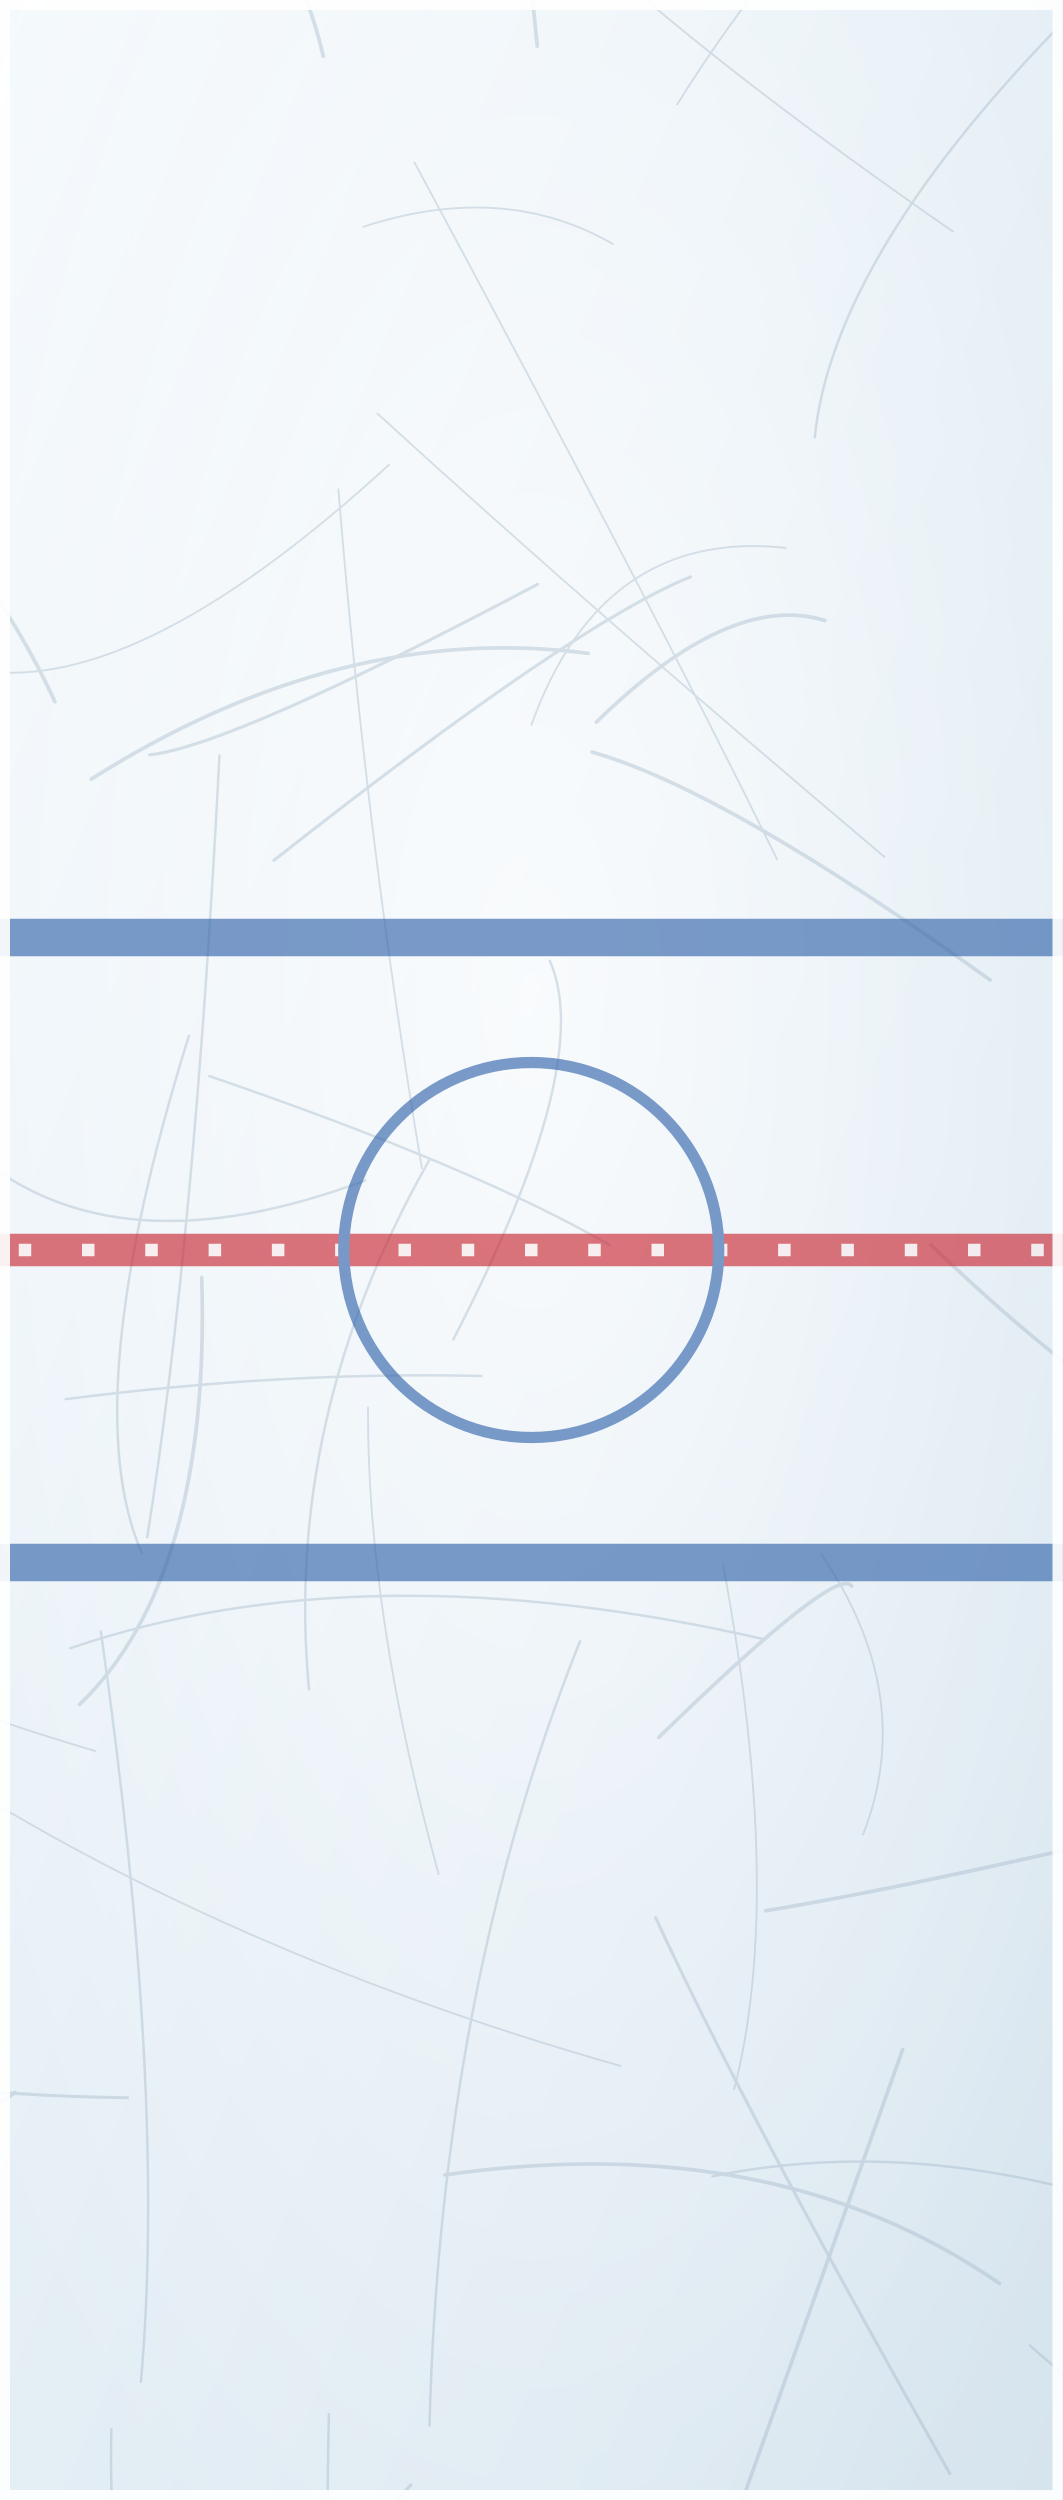
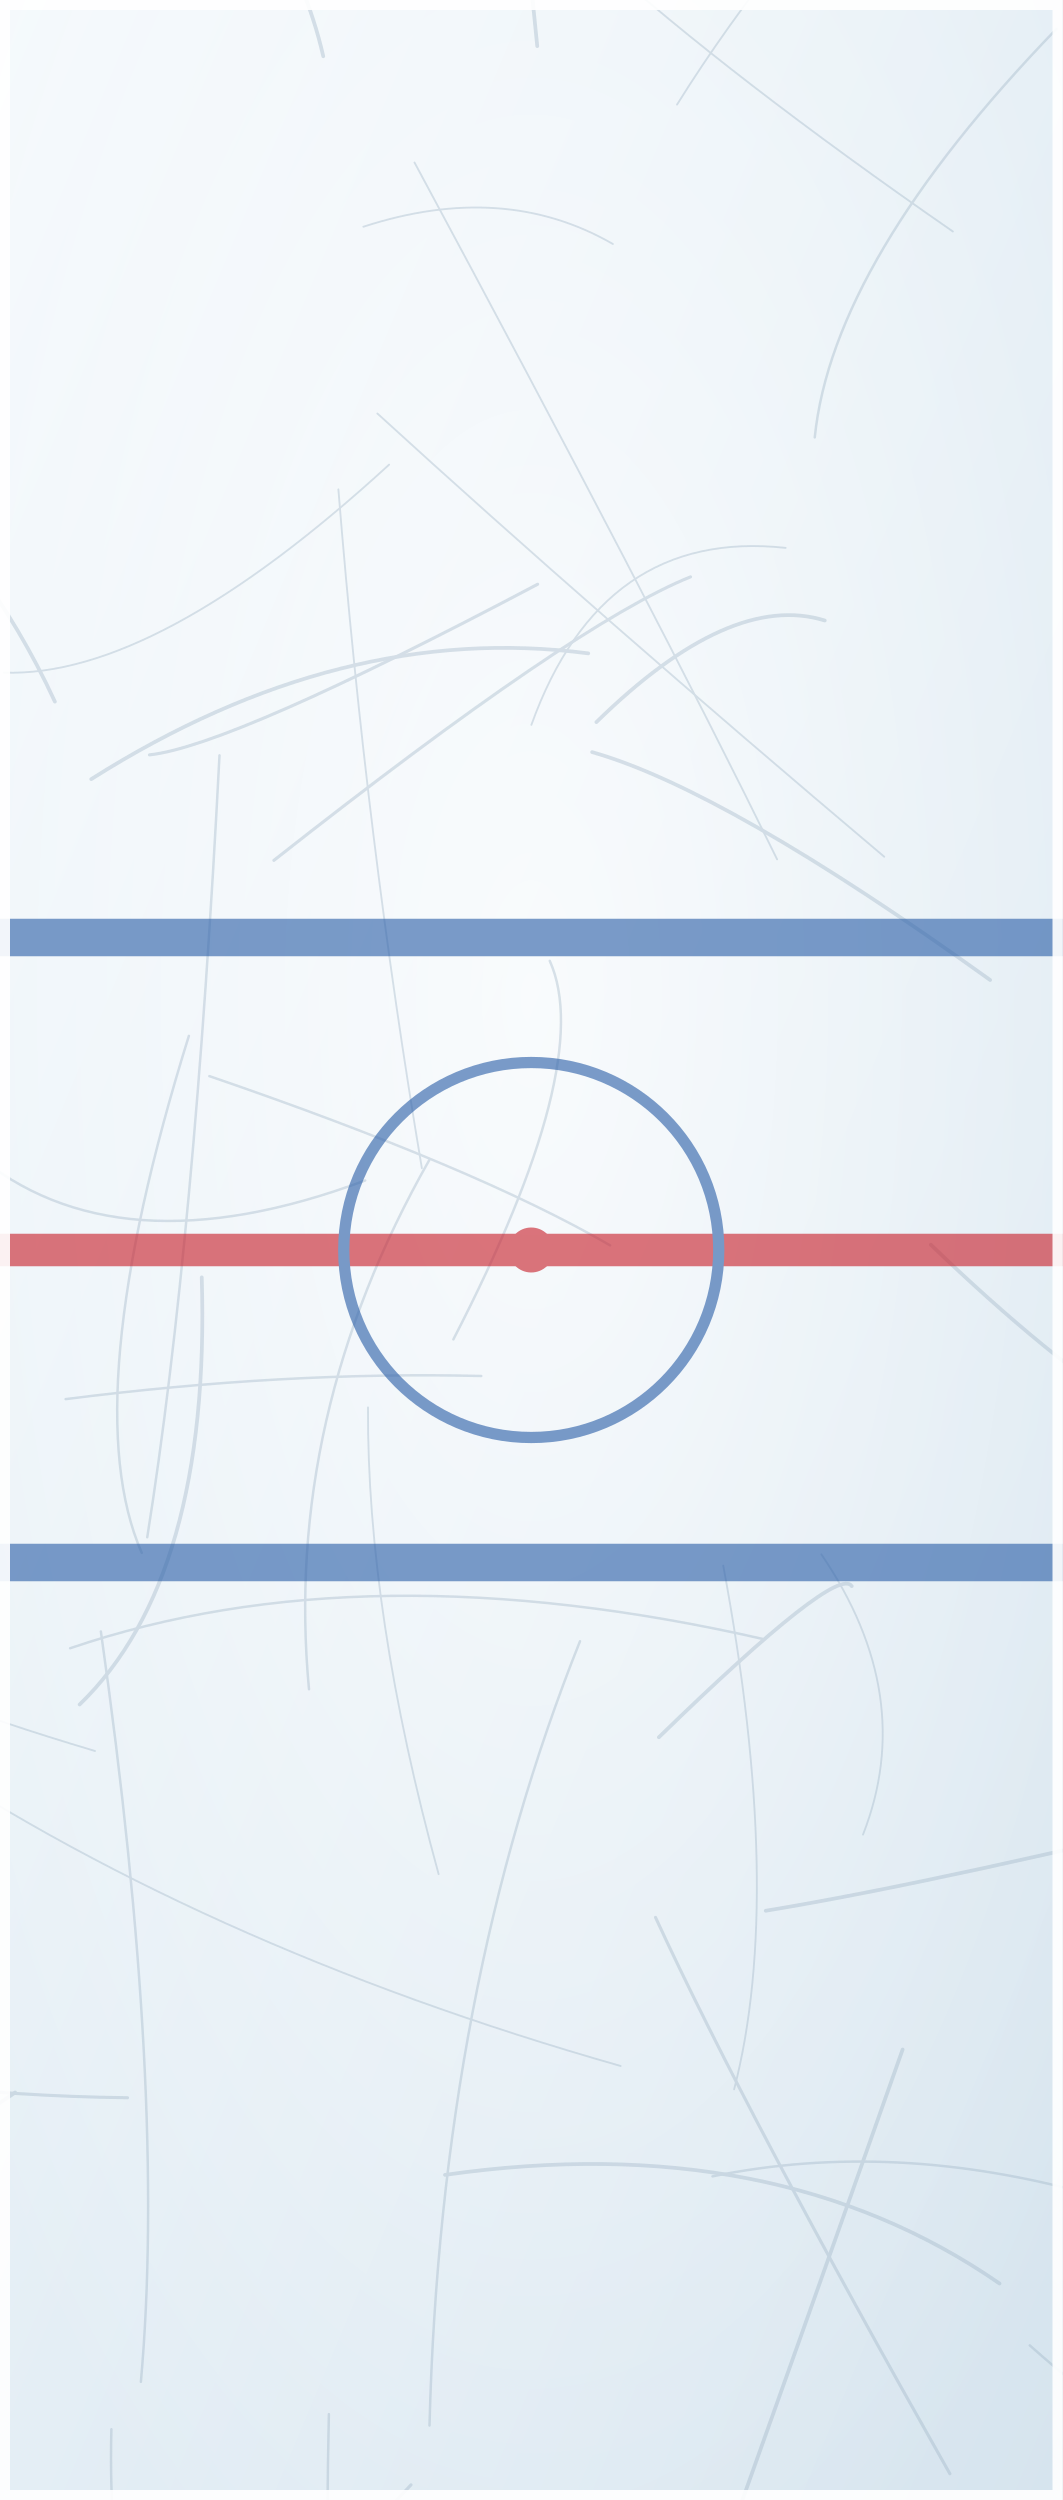
<svg xmlns="http://www.w3.org/2000/svg" viewBox="0 0 850 2000" preserveAspectRatio="xMidYMid slice">
  <defs>
    <linearGradient id="ice" x1="0" y1="0" x2="1" y2="1">
      <stop offset="0" stop-color="#F4F9FC" />
      <stop offset=".5" stop-color="#E4EEF5" />
      <stop offset="1" stop-color="#D6E4EE" />
    </linearGradient>
    <radialGradient id="sheen" cx=".5" cy=".4" r=".7">
      <stop offset="0" stop-color="#fff" stop-opacity=".75" />
      <stop offset="1" stop-color="#fff" stop-opacity="0" />
    </radialGradient>
  </defs>
  <rect width="850" height="2000" fill="url(#ice)" />
  <rect width="850" height="2000" fill="url(#sheen)" />
  <g fill="none" stroke="#9DB3C4" stroke-linecap="round" opacity=".38">
    <path d="M270.7,391.5 Q293.4,672.8 337.5,934.6" stroke-width="1.5" />
    <path d="M439.8,768.7 Q476.6,850.4 362.7,1071.5" stroke-width="2" />
    <path d="M89.1,1943.4 Q84.2,2137.1 161.9,2230.3" stroke-width="2" />
    <path d="M722.1,1639.6 Q641.2,1868.4 547.0,2131.1" stroke-width="3" />
    <path d="M76.0,1400.8 Q-84.9,1352.8 -91.9,1331.7" stroke-width="1.5" />
    <path d="M681.4,1268.9 Q669.5,1251.3 527.1,1389.8" stroke-width="3" />
    <path d="M845.2,23.1 Q666.2,208.4 651.8,349.9" stroke-width="2" />
    <path d="M823.8,1876.3 Q980.4,2015.8 1090.7,1999.7" stroke-width="2" />
    <path d="M425.1,579.9 Q481.8,422.4 628.5,438.3" stroke-width="1.5" />
    <path d="M429.8,36.9 Q390.1,-351.5 369.5,-648.4" stroke-width="3" />
    <path d="M464.0,1313.0 Q352.5,1592.1 343.6,1940.4" stroke-width="2" />
    <path d="M707.4,685.4 Q477.2,491.0 301.9,330.8" stroke-width="1.5" />
    <path d="M12.1,1674.0 Q-237.7,1840.9 -327.4,2032.8" stroke-width="3" />
    <path d="M570.0,1741.1 Q715.0,1711.4 874.6,1756.2" stroke-width="2" />
    <path d="M3.1,538.1 Q125.4,542.2 311.3,371.7" stroke-width="1.5" />
    <path d="M263.1,1931.3 Q259.7,2083.1 265.4,2277.4" stroke-width="2" />
    <path d="M659.8,496.4 Q584.1,472.9 477.1,577.7" stroke-width="3" />
    <path d="M258.6,45.0 Q232.7,-69.3 116.6,-194.1" stroke-width="3" />
    <path d="M612.6,1528.6 Q754.7,1505.2 1024.8,1439.1" stroke-width="3" />
    <path d="M690.4,1467.7 Q734.0,1356.4 657.1,1243.5" stroke-width="1.5" />
    <path d="M496.5,1652.8 Q155.7,1555.8 -87.9,1389.2" stroke-width="1.5" />
    <path d="M541.6,83.7 Q698.1,-166.8 1016.5,-399.8" stroke-width="1.5" />
    <path d="M578.6,1252.5 Q627.6,1515.5 587.3,1671.5" stroke-width="1.5" />
    <path d="M56.1,1318.6 Q291.5,1238.4 611.3,1311.4" stroke-width="2" />
    <path d="M552.4,461.5 Q459.7,498.7 219.1,688.3" stroke-width="2.5" />
    <path d="M524.4,1533.9 Q597.8,1693.0 759.9,1979.0" stroke-width="2.5" />
    <path d="M113.4,1242.3 Q60.2,1120.5 151.1,828.7" stroke-width="2" />
    <path d="M247.2,1351.4 Q226.7,1133.7 343.4,928.1" stroke-width="2" />
    <path d="M73.0,623.3 Q273.0,496.8 470.6,522.7" stroke-width="3" />
    <path d="M328.8,1987.9 Q115.9,2207.3 50.6,2579.9" stroke-width="2.5" />
    <path d="M112.7,1905.5 Q133.3,1675.0 80.7,1305.2" stroke-width="2" />
    <path d="M744.7,995.8 Q931.6,1176.0 1053.1,1194.3" stroke-width="3" />
    <path d="M119.6,603.9 Q185.2,596.9 430.1,467.4" stroke-width="2.5" />
    <path d="M102.0,1678.2 Q-256.5,1673.8 -539.4,1524.9" stroke-width="2.5" />
    <path d="M331.6,130.0 Q522.7,485.3 621.7,687.5" stroke-width="1.5" />
    <path d="M43.9,561.3 Q-63.8,327.7 -341.0,220.4" stroke-width="3" />
    <path d="M161.4,1021.9 Q168.7,1261.9 63.7,1363.6" stroke-width="3" />
    <path d="M799.6,1826.8 Q619.6,1702.3 356.0,1739.9" stroke-width="3" />
    <path d="M117.8,1229.8 Q155.7,991.2 175.6,604.3" stroke-width="2" />
    <path d="M292.1,944.4 Q92.5,1018.9 -20.9,922.0" stroke-width="2" />
    <path d="M473.7,601.7 Q580.3,631.9 792.1,784.0" stroke-width="3" />
    <path d="M385.0,1100.8 Q227.4,1097.0 52.5,1119.3" stroke-width="2" />
    <path d="M290.7,181.4 Q403.0,144.8 490.3,195.2" stroke-width="1.5" />
    <path d="M350.9,1499.3 Q293.5,1290.5 294.4,1125.9" stroke-width="1.5" />
    <path d="M488.1,996.3 Q380.1,933.8 167.5,860.9" stroke-width="2" />
    <path d="M762.3,185.2 Q585.3,62.6 476.0,-35.5" stroke-width="1.5" />
  </g>
  <g opacity=".62">
    <line x1="0" y1="1000.0" x2="850" y2="1000.0" stroke="#C8202B" stroke-width="26" />
-     <rect x="15.0" y="995.0" width="10" height="10" fill="#fff" opacity=".9" />
-     <rect x="65.6" y="995.0" width="10" height="10" fill="#fff" opacity=".9" />
-     <rect x="116.2" y="995.0" width="10" height="10" fill="#fff" opacity=".9" />
-     <rect x="166.9" y="995.0" width="10" height="10" fill="#fff" opacity=".9" />
-     <rect x="217.5" y="995.0" width="10" height="10" fill="#fff" opacity=".9" />
-     <rect x="268.1" y="995.0" width="10" height="10" fill="#fff" opacity=".9" />
-     <rect x="318.8" y="995.0" width="10" height="10" fill="#fff" opacity=".9" />
-     <rect x="369.4" y="995.0" width="10" height="10" fill="#fff" opacity=".9" />
-     <rect x="420.0" y="995.0" width="10" height="10" fill="#fff" opacity=".9" />
-     <rect x="470.6" y="995.0" width="10" height="10" fill="#fff" opacity=".9" />
-     <rect x="521.2" y="995.0" width="10" height="10" fill="#fff" opacity=".9" />
-     <rect x="571.9" y="995.0" width="10" height="10" fill="#fff" opacity=".9" />
-     <rect x="622.5" y="995.0" width="10" height="10" fill="#fff" opacity=".9" />
-     <rect x="673.1" y="995.0" width="10" height="10" fill="#fff" opacity=".9" />
-     <rect x="723.8" y="995.0" width="10" height="10" fill="#fff" opacity=".9" />
-     <rect x="774.4" y="995.0" width="10" height="10" fill="#fff" opacity=".9" />
-     <rect x="825.0" y="995.0" width="10" height="10" fill="#fff" opacity=".9" />
    <line x1="0" y1="750" x2="850" y2="750" stroke="#2B5FA8" stroke-width="30" />
    <line x1="0" y1="1250" x2="850" y2="1250" stroke="#2B5FA8" stroke-width="30" />
    <circle cx="425.0" cy="1000.0" r="150" fill="none" stroke="#2B5FA8" stroke-width="9" />
+     <circle cx="425.0" cy="1000.0" r="18" fill="#C8202B" />
  </g>
  <rect x="3" y="3" width="844" height="1994" fill="none" stroke="#fff" stroke-width="10" opacity=".9" />
</svg>
